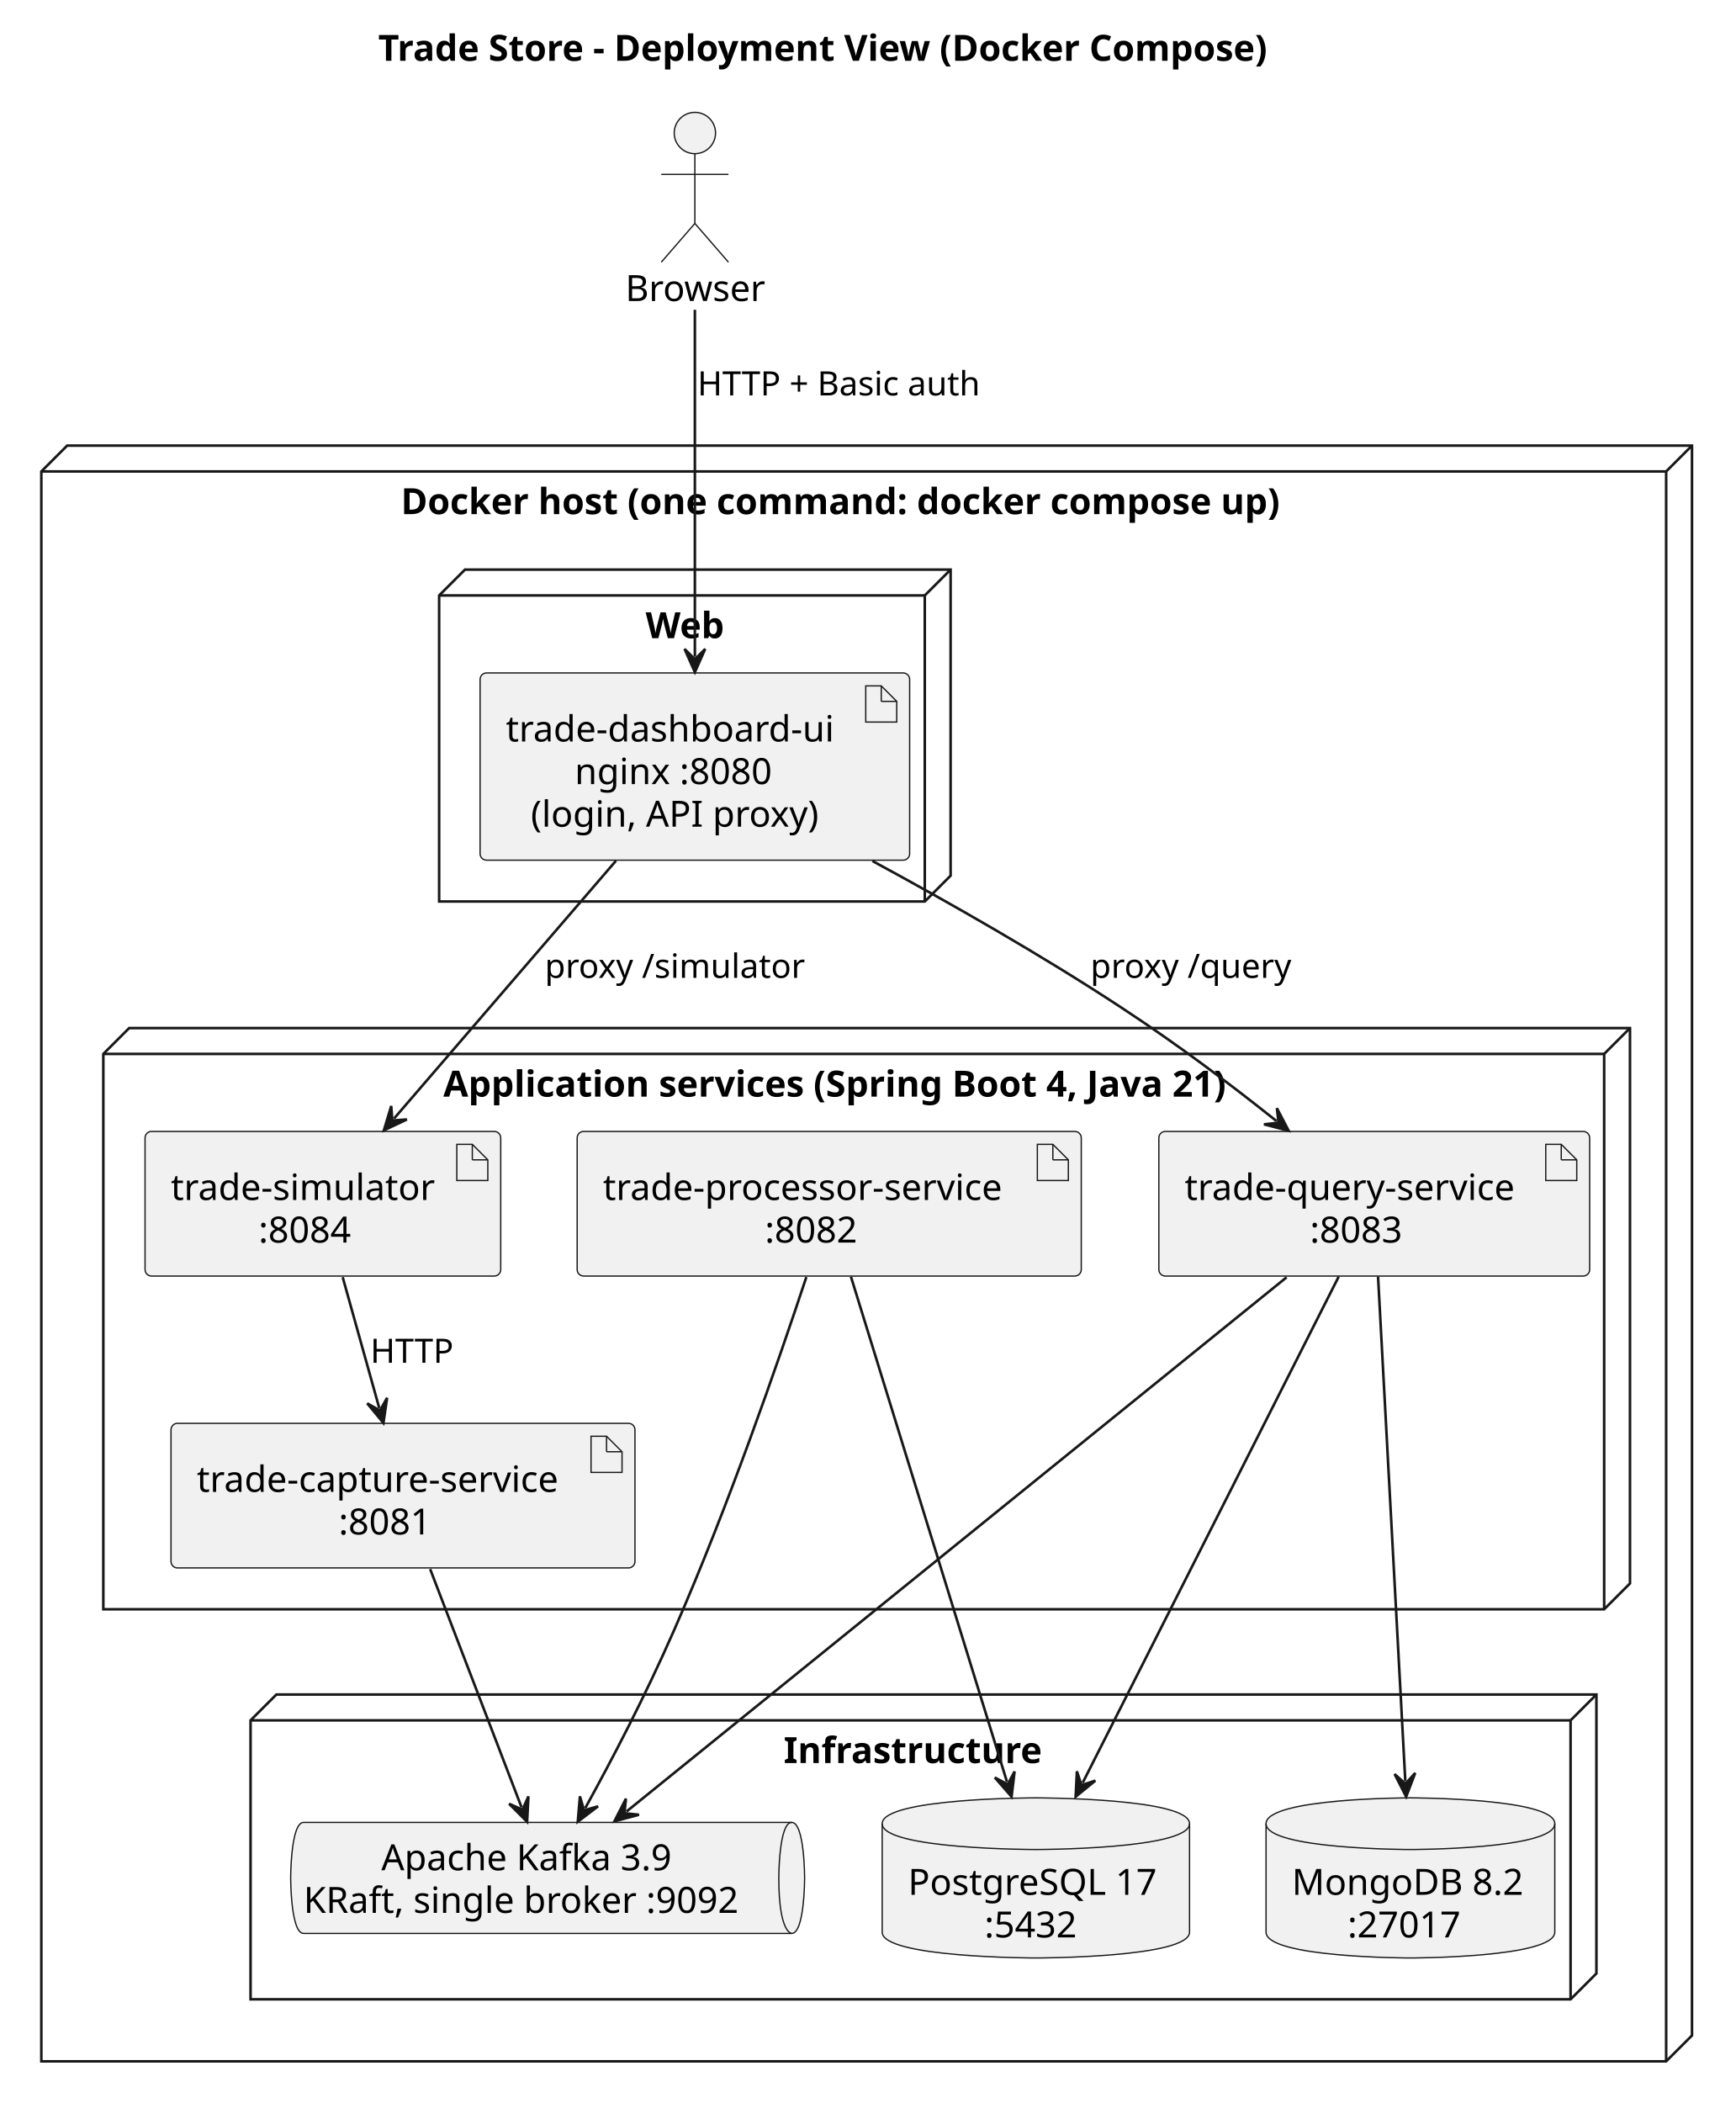
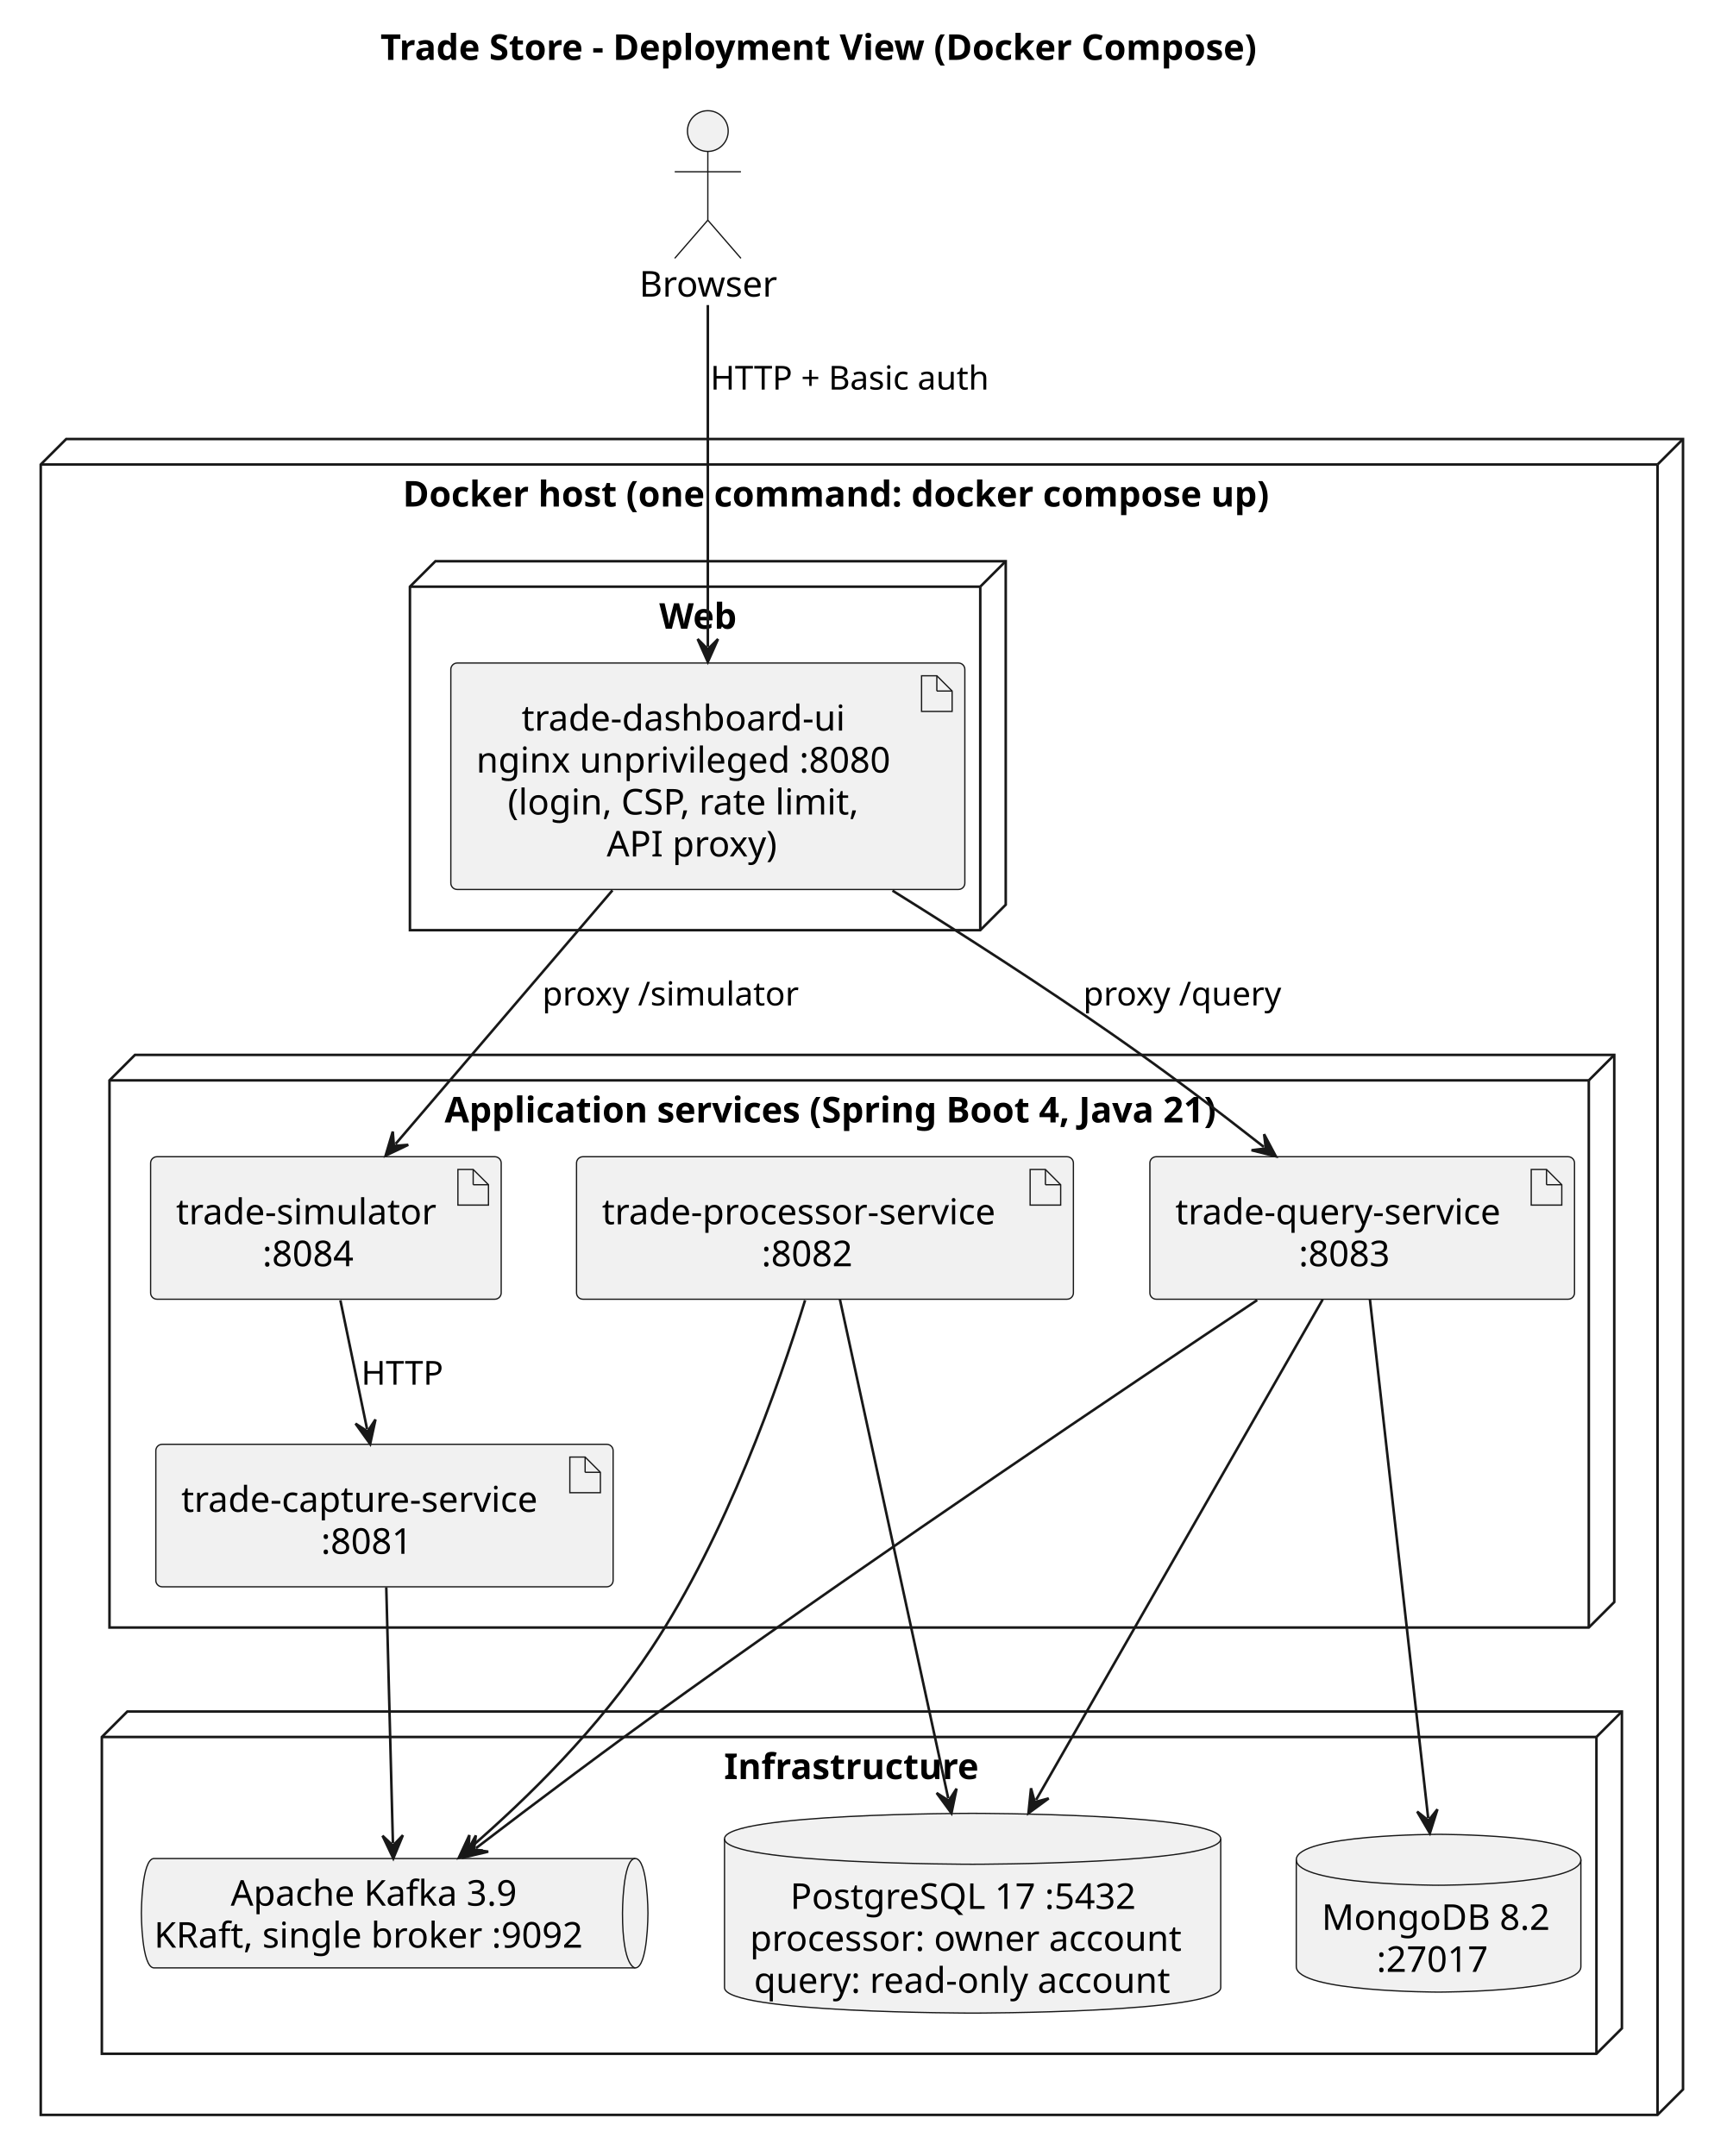
- <svg xmlns="http://www.w3.org/2000/svg" contentStyleType="text/css" height="814px" preserveAspectRatio="none" style="width:672px;height:814px;background:#FFFFFF;" version="1.1" viewBox="0 0 672 814" width="672px" zoomAndPan="magnify">
+ <svg xmlns="http://www.w3.org/2000/svg" contentStyleType="text/css" height="847px" preserveAspectRatio="none" style="width:678px;height:847px;background:#FFFFFF;" version="1.1" viewBox="0 0 678 847" width="678px" zoomAndPan="magnify">
  <defs />
  <g>
-     <text fill="#000000" font-family="sans-serif" font-size="14" font-weight="bold" lengthAdjust="spacing" textLength="365.169" x="146.416" y="23.535">Trade Store - Deployment View (Docker Compose)</text>
+     <text fill="#000000" font-family="sans-serif" font-size="14" font-weight="bold" lengthAdjust="spacing" textLength="365.169" x="149.416" y="23.535">Trade Store - Deployment View (Docker Compose)</text>
    <g id="cluster_host">
-       <polygon fill="none" points="16,182.478,26,172.478,655,172.478,655,787.868,645,797.868,16,797.868,16,182.478" style="stroke:#181818;stroke-width:1;" />
-       <line style="stroke:#181818;stroke-width:1;" x1="645" x2="655" y1="182.478" y2="172.478" />
-       <line style="stroke:#181818;stroke-width:1;" x1="16" x2="645" y1="182.478" y2="182.478" />
-       <line style="stroke:#181818;stroke-width:1;" x1="645" x2="645" y1="182.478" y2="797.868" />
-       <text fill="#000000" font-family="sans-serif" font-size="14" font-weight="bold" lengthAdjust="spacing" textLength="352.625" x="155.188" y="199.013">Docker host (one command: docker compose up)</text>
+       <polygon fill="none" points="16,182.478,26,172.478,661,172.478,661,820.848,651,830.848,16,830.848,16,182.478" style="stroke:#181818;stroke-width:1;" />
+       <line style="stroke:#181818;stroke-width:1;" x1="651" x2="661" y1="182.478" y2="172.478" />
+       <line style="stroke:#181818;stroke-width:1;" x1="16" x2="651" y1="182.478" y2="182.478" />
+       <line style="stroke:#181818;stroke-width:1;" x1="651" x2="651" y1="182.478" y2="830.848" />
+       <text fill="#000000" font-family="sans-serif" font-size="14" font-weight="bold" lengthAdjust="spacing" textLength="352.625" x="158.188" y="199.013">Docker host (one command: docker compose up)</text>
    </g>
    <g id="cluster_web">
-       <polygon fill="none" points="170,230.478,180,220.478,368,220.478,368,338.938,358,348.938,170,348.938,170,230.478" style="stroke:#181818;stroke-width:1;" />
-       <line style="stroke:#181818;stroke-width:1;" x1="358" x2="368" y1="230.478" y2="220.478" />
-       <line style="stroke:#181818;stroke-width:1;" x1="170" x2="358" y1="230.478" y2="230.478" />
-       <line style="stroke:#181818;stroke-width:1;" x1="358" x2="358" y1="230.478" y2="348.938" />
-       <text fill="#000000" font-family="sans-serif" font-size="14" font-weight="bold" lengthAdjust="spacing" textLength="30.133" x="249.934" y="247.013">Web</text>
+       <polygon fill="none" points="161,230.478,171,220.478,395,220.478,395,355.428,385,365.428,161,365.428,161,230.478" style="stroke:#181818;stroke-width:1;" />
+       <line style="stroke:#181818;stroke-width:1;" x1="385" x2="395" y1="230.478" y2="220.478" />
+       <line style="stroke:#181818;stroke-width:1;" x1="161" x2="385" y1="230.478" y2="230.478" />
+       <line style="stroke:#181818;stroke-width:1;" x1="385" x2="385" y1="230.478" y2="365.428" />
+       <text fill="#000000" font-family="sans-serif" font-size="14" font-weight="bold" lengthAdjust="spacing" textLength="30.133" x="258.934" y="247.013">Web</text>
    </g>
    <g id="cluster_apps">
-       <polygon fill="none" points="40,407.938,50,397.938,631,397.938,631,612.888,621,622.888,40,622.888,40,407.938" style="stroke:#181818;stroke-width:1;" />
-       <line style="stroke:#181818;stroke-width:1;" x1="621" x2="631" y1="407.938" y2="397.938" />
-       <line style="stroke:#181818;stroke-width:1;" x1="40" x2="621" y1="407.938" y2="407.938" />
-       <line style="stroke:#181818;stroke-width:1;" x1="621" x2="621" y1="407.938" y2="622.888" />
-       <text fill="#000000" font-family="sans-serif" font-size="14" font-weight="bold" lengthAdjust="spacing" textLength="319.772" x="171.614" y="424.473">Application services (Spring Boot 4, Java 21)</text>
+       <polygon fill="none" points="43,424.428,53,414.428,634,414.428,634,629.388,624,639.388,43,639.388,43,424.428" style="stroke:#181818;stroke-width:1;" />
+       <line style="stroke:#181818;stroke-width:1;" x1="624" x2="634" y1="424.428" y2="414.428" />
+       <line style="stroke:#181818;stroke-width:1;" x1="43" x2="624" y1="424.428" y2="424.428" />
+       <line style="stroke:#181818;stroke-width:1;" x1="624" x2="624" y1="424.428" y2="639.388" />
+       <text fill="#000000" font-family="sans-serif" font-size="14" font-weight="bold" lengthAdjust="spacing" textLength="319.772" x="174.614" y="440.963">Application services (Spring Boot 4, Java 21)</text>
    </g>
    <g id="cluster_infra">
-       <polygon fill="none" points="97,665.888,107,655.888,618,655.888,618,763.868,608,773.868,97,773.868,97,665.888" style="stroke:#181818;stroke-width:1;" />
-       <line style="stroke:#181818;stroke-width:1;" x1="608" x2="618" y1="665.888" y2="655.888" />
-       <line style="stroke:#181818;stroke-width:1;" x1="97" x2="608" y1="665.888" y2="665.888" />
-       <line style="stroke:#181818;stroke-width:1;" x1="608" x2="608" y1="665.888" y2="773.868" />
-       <text fill="#000000" font-family="sans-serif" font-size="14" font-weight="bold" lengthAdjust="spacing" textLength="100.269" x="303.365" y="682.423">Infrastructure</text>
+       <polygon fill="none" points="40,682.388,50,672.388,637,672.388,637,796.848,627,806.848,40,806.848,40,682.388" style="stroke:#181818;stroke-width:1;" />
+       <line style="stroke:#181818;stroke-width:1;" x1="627" x2="637" y1="682.388" y2="672.388" />
+       <line style="stroke:#181818;stroke-width:1;" x1="40" x2="627" y1="682.388" y2="682.388" />
+       <line style="stroke:#181818;stroke-width:1;" x1="627" x2="627" y1="682.388" y2="806.848" />
+       <text fill="#000000" font-family="sans-serif" font-size="14" font-weight="bold" lengthAdjust="spacing" textLength="100.269" x="284.365" y="698.923">Infrastructure</text>
    </g>
    <g id="elem_ui">
-       <rect fill="#F1F1F1" height="72.465" rx="2.5" ry="2.5" style="stroke:#181818;stroke-width:0.5;" width="166.295" x="185.85" y="260.478" />
-       <polygon fill="#F1F1F1" points="335.145,265.478,335.145,279.478,347.145,279.478,347.145,271.478,341.145,265.478,335.145,265.478" style="stroke:#181818;stroke-width:0.5;" />
-       <line style="stroke:#181818;stroke-width:0.5;" x1="341.145" x2="341.145" y1="265.478" y2="271.478" />
-       <line style="stroke:#181818;stroke-width:0.5;" x1="347.145" x2="341.145" y1="271.478" y2="271.478" />
-       <text fill="#000000" font-family="sans-serif" font-size="14" lengthAdjust="spacing" textLength="136.295" x="195.85" y="287.013">trade-dashboard-ui</text>
-       <text fill="#000000" font-family="sans-serif" font-size="14" lengthAdjust="spacing" textLength="83.009" x="222.493" y="303.502">nginx :8080</text>
-       <text fill="#000000" font-family="sans-serif" font-size="14" lengthAdjust="spacing" textLength="116.977" x="205.509" y="319.99">(login, API proxy)</text>
+       <rect fill="#F1F1F1" height="88.953" rx="2.5" ry="2.5" style="stroke:#181818;stroke-width:0.5;" width="201.883" x="177.06" y="260.478" />
+       <polygon fill="#F1F1F1" points="361.943,265.478,361.943,279.478,373.943,279.478,373.943,271.478,367.943,265.478,361.943,265.478" style="stroke:#181818;stroke-width:0.5;" />
+       <line style="stroke:#181818;stroke-width:0.5;" x1="367.943" x2="367.943" y1="265.478" y2="271.478" />
+       <line style="stroke:#181818;stroke-width:0.5;" x1="373.943" x2="367.943" y1="271.478" y2="271.478" />
+       <text fill="#000000" font-family="sans-serif" font-size="14" lengthAdjust="spacing" textLength="136.295" x="204.854" y="287.013">trade-dashboard-ui</text>
+       <text fill="#000000" font-family="sans-serif" font-size="14" lengthAdjust="spacing" textLength="171.883" x="187.06" y="303.502">nginx unprivileged :8080</text>
+       <text fill="#000000" font-family="sans-serif" font-size="14" lengthAdjust="spacing" textLength="147.15" x="199.426" y="319.99">(login, CSP, rate limit,</text>
+       <text fill="#000000" font-family="sans-serif" font-size="14" lengthAdjust="spacing" textLength="69.453" x="238.275" y="336.478">API proxy)</text>
    </g>
    <g id="elem_capture">
-       <rect fill="#F1F1F1" height="55.977" rx="2.5" ry="2.5" style="stroke:#181818;stroke-width:0.5;" width="179.605" x="66.2" y="550.918" />
-       <polygon fill="#F1F1F1" points="228.804,555.918,228.804,569.918,240.804,569.918,240.804,561.918,234.804,555.918,228.804,555.918" style="stroke:#181818;stroke-width:0.5;" />
-       <line style="stroke:#181818;stroke-width:0.5;" x1="234.804" x2="234.804" y1="555.918" y2="561.918" />
-       <line style="stroke:#181818;stroke-width:0.5;" x1="240.804" x2="234.804" y1="561.918" y2="561.918" />
-       <text fill="#000000" font-family="sans-serif" font-size="14" lengthAdjust="spacing" textLength="149.605" x="76.2" y="577.453">trade-capture-service</text>
-       <text fill="#000000" font-family="sans-serif" font-size="14" lengthAdjust="spacing" textLength="39.84" x="131.082" y="593.942">:8081</text>
+       <rect fill="#F1F1F1" height="55.977" rx="2.5" ry="2.5" style="stroke:#181818;stroke-width:0.5;" width="179.605" x="61.2" y="567.408" />
+       <polygon fill="#F1F1F1" points="223.804,572.408,223.804,586.408,235.804,586.408,235.804,578.408,229.804,572.408,223.804,572.408" style="stroke:#181818;stroke-width:0.5;" />
+       <line style="stroke:#181818;stroke-width:0.5;" x1="229.804" x2="229.804" y1="572.408" y2="578.408" />
+       <line style="stroke:#181818;stroke-width:0.5;" x1="235.804" x2="229.804" y1="578.408" y2="578.408" />
+       <text fill="#000000" font-family="sans-serif" font-size="14" lengthAdjust="spacing" textLength="149.605" x="71.2" y="593.943">trade-capture-service</text>
+       <text fill="#000000" font-family="sans-serif" font-size="14" lengthAdjust="spacing" textLength="39.84" x="126.082" y="610.432">:8081</text>
    </g>
    <g id="elem_processor">
-       <rect fill="#F1F1F1" height="55.977" rx="2.5" ry="2.5" style="stroke:#181818;stroke-width:0.5;" width="195.149" x="223.43" y="437.938" />
-       <polygon fill="#F1F1F1" points="401.579,442.938,401.579,456.938,413.579,456.938,413.579,448.938,407.579,442.938,401.579,442.938" style="stroke:#181818;stroke-width:0.5;" />
-       <line style="stroke:#181818;stroke-width:0.5;" x1="407.579" x2="407.579" y1="442.938" y2="448.938" />
-       <line style="stroke:#181818;stroke-width:0.5;" x1="413.579" x2="407.579" y1="448.938" y2="448.938" />
-       <text fill="#000000" font-family="sans-serif" font-size="14" lengthAdjust="spacing" textLength="165.149" x="233.43" y="464.473">trade-processor-service</text>
-       <text fill="#000000" font-family="sans-serif" font-size="14" lengthAdjust="spacing" textLength="39.84" x="296.085" y="480.962">:8082</text>
+       <rect fill="#F1F1F1" height="55.977" rx="2.5" ry="2.5" style="stroke:#181818;stroke-width:0.5;" width="195.149" x="226.43" y="454.428" />
+       <polygon fill="#F1F1F1" points="404.579,459.428,404.579,473.428,416.579,473.428,416.579,465.428,410.579,459.428,404.579,459.428" style="stroke:#181818;stroke-width:0.5;" />
+       <line style="stroke:#181818;stroke-width:0.5;" x1="410.579" x2="410.579" y1="459.428" y2="465.428" />
+       <line style="stroke:#181818;stroke-width:0.5;" x1="416.579" x2="410.579" y1="465.428" y2="465.428" />
+       <text fill="#000000" font-family="sans-serif" font-size="14" lengthAdjust="spacing" textLength="165.149" x="236.43" y="480.963">trade-processor-service</text>
+       <text fill="#000000" font-family="sans-serif" font-size="14" lengthAdjust="spacing" textLength="39.84" x="299.085" y="497.452">:8082</text>
    </g>
    <g id="elem_query">
-       <rect fill="#F1F1F1" height="55.977" rx="2.5" ry="2.5" style="stroke:#181818;stroke-width:0.5;" width="166.78" x="448.61" y="437.938" />
-       <polygon fill="#F1F1F1" points="598.39,442.938,598.39,456.938,610.39,456.938,610.39,448.938,604.39,442.938,598.39,442.938" style="stroke:#181818;stroke-width:0.5;" />
-       <line style="stroke:#181818;stroke-width:0.5;" x1="604.39" x2="604.39" y1="442.938" y2="448.938" />
-       <line style="stroke:#181818;stroke-width:0.5;" x1="610.39" x2="604.39" y1="448.938" y2="448.938" />
-       <text fill="#000000" font-family="sans-serif" font-size="14" lengthAdjust="spacing" textLength="136.78" x="458.61" y="464.473">trade-query-service</text>
-       <text fill="#000000" font-family="sans-serif" font-size="14" lengthAdjust="spacing" textLength="39.84" x="507.08" y="480.962">:8083</text>
+       <rect fill="#F1F1F1" height="55.977" rx="2.5" ry="2.5" style="stroke:#181818;stroke-width:0.5;" width="166.78" x="451.61" y="454.428" />
+       <polygon fill="#F1F1F1" points="601.39,459.428,601.39,473.428,613.39,473.428,613.39,465.428,607.39,459.428,601.39,459.428" style="stroke:#181818;stroke-width:0.5;" />
+       <line style="stroke:#181818;stroke-width:0.5;" x1="607.39" x2="607.39" y1="459.428" y2="465.428" />
+       <line style="stroke:#181818;stroke-width:0.5;" x1="613.39" x2="607.39" y1="465.428" y2="465.428" />
+       <text fill="#000000" font-family="sans-serif" font-size="14" lengthAdjust="spacing" textLength="136.78" x="461.61" y="480.963">trade-query-service</text>
+       <text fill="#000000" font-family="sans-serif" font-size="14" lengthAdjust="spacing" textLength="39.84" x="510.08" y="497.452">:8083</text>
    </g>
    <g id="elem_sim">
-       <rect fill="#F1F1F1" height="55.977" rx="2.5" ry="2.5" style="stroke:#181818;stroke-width:0.5;" width="137.693" x="56.15" y="437.938" />
-       <polygon fill="#F1F1F1" points="176.843,442.938,176.843,456.938,188.843,456.938,188.843,448.938,182.843,442.938,176.843,442.938" style="stroke:#181818;stroke-width:0.5;" />
-       <line style="stroke:#181818;stroke-width:0.5;" x1="182.843" x2="182.843" y1="442.938" y2="448.938" />
-       <line style="stroke:#181818;stroke-width:0.5;" x1="188.843" x2="182.843" y1="448.938" y2="448.938" />
-       <text fill="#000000" font-family="sans-serif" font-size="14" lengthAdjust="spacing" textLength="107.693" x="66.15" y="464.473">trade-simulator</text>
-       <text fill="#000000" font-family="sans-serif" font-size="14" lengthAdjust="spacing" textLength="39.84" x="100.077" y="480.962">:8084</text>
+       <rect fill="#F1F1F1" height="55.977" rx="2.5" ry="2.5" style="stroke:#181818;stroke-width:0.5;" width="137.693" x="59.15" y="454.428" />
+       <polygon fill="#F1F1F1" points="179.843,459.428,179.843,473.428,191.843,473.428,191.843,465.428,185.843,459.428,179.843,459.428" style="stroke:#181818;stroke-width:0.5;" />
+       <line style="stroke:#181818;stroke-width:0.5;" x1="185.843" x2="185.843" y1="459.428" y2="465.428" />
+       <line style="stroke:#181818;stroke-width:0.5;" x1="191.843" x2="185.843" y1="465.428" y2="465.428" />
+       <text fill="#000000" font-family="sans-serif" font-size="14" lengthAdjust="spacing" textLength="107.693" x="69.15" y="480.963">trade-simulator</text>
+       <text fill="#000000" font-family="sans-serif" font-size="14" lengthAdjust="spacing" textLength="39.84" x="103.077" y="497.452">:8084</text>
    </g>
    <g id="elem_kafka">
-       <path d="M117.52,705.388 L306.485,705.388 C311.485,705.388 311.485,726.877 311.485,726.877 C311.485,726.877 311.485,748.365 306.485,748.365 L117.52,748.365 C112.52,748.365 112.52,726.877 112.52,726.877 C112.52,726.877 112.52,705.388 117.52,705.388 " fill="#F1F1F1" style="stroke:#181818;stroke-width:0.5;" />
-       <path d="M306.485,705.388 C301.485,705.388 301.485,726.877 301.485,726.877 C301.485,748.365 306.485,748.365 306.485,748.365 " fill="none" style="stroke:#181818;stroke-width:0.5;" />
-       <text fill="#000000" font-family="sans-serif" font-size="14" lengthAdjust="spacing" textLength="118.788" x="147.608" y="723.923">Apache Kafka 3.9</text>
-       <text fill="#000000" font-family="sans-serif" font-size="14" lengthAdjust="spacing" textLength="178.965" x="117.52" y="740.412">KRaft, single broker :9092</text>
+       <path d="M60.52,730.128 L249.485,730.128 C254.485,730.128 254.485,751.617 254.485,751.617 C254.485,751.617 254.485,773.105 249.485,773.105 L60.52,773.105 C55.52,773.105 55.52,751.617 55.52,751.617 C55.52,751.617 55.52,730.128 60.52,730.128 " fill="#F1F1F1" style="stroke:#181818;stroke-width:0.5;" />
+       <path d="M249.485,730.128 C244.485,730.128 244.485,751.617 244.485,751.617 C244.485,773.105 249.485,773.105 249.485,773.105 " fill="none" style="stroke:#181818;stroke-width:0.5;" />
+       <text fill="#000000" font-family="sans-serif" font-size="14" lengthAdjust="spacing" textLength="118.788" x="90.608" y="748.663">Apache Kafka 3.9</text>
+       <text fill="#000000" font-family="sans-serif" font-size="14" lengthAdjust="spacing" textLength="178.965" x="60.52" y="765.152">KRaft, single broker :9092</text>
    </g>
    <g id="elem_pg">
-       <path d="M341.51,705.888 C341.51,695.888 401.002,695.888 401.002,695.888 C401.002,695.888 460.494,695.888 460.494,705.888 L460.494,747.865 C460.494,757.865 401.002,757.865 401.002,757.865 C401.002,757.865 341.51,757.865 341.51,747.865 L341.51,705.888 " fill="#F1F1F1" style="stroke:#181818;stroke-width:0.5;" />
-       <path d="M341.51,705.888 C341.51,715.888 401.002,715.888 401.002,715.888 C401.002,715.888 460.494,715.888 460.494,705.888 " fill="none" style="stroke:#181818;stroke-width:0.5;" />
-       <text fill="#000000" font-family="sans-serif" font-size="14" lengthAdjust="spacing" textLength="98.984" x="351.51" y="733.423">PostgreSQL 17</text>
-       <text fill="#000000" font-family="sans-serif" font-size="14" lengthAdjust="spacing" textLength="39.84" x="381.082" y="749.912">:5432</text>
+       <path d="M284.55,722.388 C284.55,712.388 381.995,712.388 381.995,712.388 C381.995,712.388 479.441,712.388 479.441,722.388 L479.441,780.853 C479.441,790.853 381.995,790.853 381.995,790.853 C381.995,790.853 284.55,790.853 284.55,780.853 L284.55,722.388 " fill="#F1F1F1" style="stroke:#181818;stroke-width:0.5;" />
+       <path d="M284.55,722.388 C284.55,732.388 381.995,732.388 381.995,732.388 C381.995,732.388 479.441,732.388 479.441,722.388 " fill="none" style="stroke:#181818;stroke-width:0.5;" />
+       <text fill="#000000" font-family="sans-serif" font-size="14" lengthAdjust="spacing" textLength="143.254" x="310.368" y="749.923">PostgreSQL 17 :5432</text>
+       <text fill="#000000" font-family="sans-serif" font-size="14" lengthAdjust="spacing" textLength="174.891" x="294.55" y="766.412">processor: owner account</text>
+       <text fill="#000000" font-family="sans-serif" font-size="14" lengthAdjust="spacing" textLength="171.739" x="296.126" y="782.9">query: read-only account</text>
    </g>
    <g id="elem_mongo">
-       <path d="M490.11,705.888 C490.11,695.888 546,695.888 546,695.888 C546,695.888 601.889,695.888 601.889,705.888 L601.889,747.865 C601.889,757.865 546,757.865 546,757.865 C546,757.865 490.11,757.865 490.11,747.865 L490.11,705.888 " fill="#F1F1F1" style="stroke:#181818;stroke-width:0.5;" />
-       <path d="M490.11,705.888 C490.11,715.888 546,715.888 546,715.888 C546,715.888 601.889,715.888 601.889,705.888 " fill="none" style="stroke:#181818;stroke-width:0.5;" />
-       <text fill="#000000" font-family="sans-serif" font-size="14" lengthAdjust="spacing" textLength="91.779" x="500.11" y="733.423">MongoDB 8.2</text>
-       <text fill="#000000" font-family="sans-serif" font-size="14" lengthAdjust="spacing" textLength="48.692" x="521.654" y="749.912">:27017</text>
+       <path d="M509.11,730.628 C509.11,720.628 565,720.628 565,720.628 C565,720.628 620.889,720.628 620.889,730.628 L620.889,772.605 C620.889,782.605 565,782.605 565,782.605 C565,782.605 509.11,782.605 509.11,772.605 L509.11,730.628 " fill="#F1F1F1" style="stroke:#181818;stroke-width:0.5;" />
+       <path d="M509.11,730.628 C509.11,740.628 565,740.628 565,740.628 C565,740.628 620.889,740.628 620.889,730.628 " fill="none" style="stroke:#181818;stroke-width:0.5;" />
+       <text fill="#000000" font-family="sans-serif" font-size="14" lengthAdjust="spacing" textLength="91.779" x="519.11" y="758.163">MongoDB 8.2</text>
+       <text fill="#000000" font-family="sans-serif" font-size="14" lengthAdjust="spacing" textLength="48.692" x="540.654" y="774.652">:27017</text>
    </g>
    <g id="elem_browser">
-       <ellipse cx="268.997" cy="51.488" fill="#F1F1F1" rx="8" ry="8" style="stroke:#181818;stroke-width:0.5;" />
-       <path d="M268.997,59.488 L268.997,86.488 M255.996,67.488 L281.997,67.488 M268.997,86.488 L255.996,101.488 M268.997,86.488 L281.997,101.488 " fill="none" style="stroke:#181818;stroke-width:0.5;" />
-       <text fill="#000000" font-family="sans-serif" font-size="14" lengthAdjust="spacing" textLength="53.833" x="242.08" y="116.523">Browser</text>
+       <ellipse cx="277.997" cy="51.488" fill="#F1F1F1" rx="8" ry="8" style="stroke:#181818;stroke-width:0.5;" />
+       <path d="M277.997,59.488 L277.997,86.488 M264.997,67.488 L290.997,67.488 M277.997,86.488 L264.997,101.488 M277.997,86.488 L290.997,101.488 " fill="none" style="stroke:#181818;stroke-width:0.5;" />
+       <text fill="#000000" font-family="sans-serif" font-size="14" lengthAdjust="spacing" textLength="53.833" x="251.08" y="116.523">Browser</text>
    </g>
    <g id="link_browser_ui">
-       <path d="M269,119.908 C269,159.518 269,215.388 269,254.178 " fill="none" id="browser-to-ui" style="stroke:#181818;stroke-width:1;" />
-       <polygon fill="#181818" points="269,260.178,273,251.178,269,255.178,265,251.178,269,260.178" style="stroke:#181818;stroke-width:1;" />
-       <text fill="#000000" font-family="sans-serif" font-size="13" lengthAdjust="spacing" textLength="115.731" x="270" y="153.047">HTTP + Basic auth</text>
+       <path d="M278,119.848 C278,158.638 278,213.098 278,254.058 " fill="none" id="browser-to-ui" style="stroke:#181818;stroke-width:1;" />
+       <polygon fill="#181818" points="278,260.058,282,251.058,278,255.058,274,251.058,278,260.058" style="stroke:#181818;stroke-width:1;" />
+       <text fill="#000000" font-family="sans-serif" font-size="13" lengthAdjust="spacing" textLength="115.731" x="279" y="153.047">HTTP + Basic auth</text>
    </g>
    <g id="link_ui_query">
-       <path d="M337.73,333.258 C367.86,349.578 403.28,369.748 434,389.938 C456.38,404.648 475.576,419.131 494.166,433.931 " fill="none" id="ui-to-query" style="stroke:#181818;stroke-width:1;" />
-       <polygon fill="#181818" points="498.86,437.668,494.31,428.933,494.948,434.554,489.327,435.192,498.86,437.668" style="stroke:#181818;stroke-width:1;" />
-       <text fill="#000000" font-family="sans-serif" font-size="13" lengthAdjust="spacing" textLength="82.786" x="422.12" y="378.507">proxy /query</text>
+       <path d="M350.52,349.878 C377.97,366.998 409.27,387.118 437,406.428 C458.8,421.608 477.748,435.976 496.368,450.576 " fill="none" id="ui-to-query" style="stroke:#181818;stroke-width:1;" />
+       <polygon fill="#181818" points="501.09,454.278,496.476,445.577,497.155,451.193,491.539,451.873,501.09,454.278" style="stroke:#181818;stroke-width:1;" />
+       <text fill="#000000" font-family="sans-serif" font-size="13" lengthAdjust="spacing" textLength="82.786" x="425.44" y="394.997">proxy /query</text>
    </g>
    <g id="link_ui_sim">
-       <path d="M238.46,333.168 C211.63,364.328 177.066,404.472 152.526,432.962 " fill="none" id="ui-to-sim" style="stroke:#181818;stroke-width:1;" />
-       <polygon fill="#181818" points="148.61,437.508,157.514,433.3,151.873,433.72,151.453,428.079,148.61,437.508" style="stroke:#181818;stroke-width:1;" />
-       <text fill="#000000" font-family="sans-serif" font-size="13" lengthAdjust="spacing" textLength="106.876" x="210.9" y="378.507">proxy /simulator</text>
+       <path d="M240.54,349.778 C212.59,382.468 179.189,421.548 155.349,449.428 " fill="none" id="ui-to-sim" style="stroke:#181818;stroke-width:1;" />
+       <polygon fill="#181818" points="151.45,453.988,160.339,449.748,154.7,450.188,154.259,444.548,151.45,453.988" style="stroke:#181818;stroke-width:1;" />
+       <text fill="#000000" font-family="sans-serif" font-size="13" lengthAdjust="spacing" textLength="106.876" x="212.98" y="394.997">proxy /simulator</text>
    </g>
    <g id="link_sim_capture">
-       <path d="M132.66,494.358 C137.47,511.558 142.025,527.87 146.815,545.01 " fill="none" id="sim-to-capture" style="stroke:#181818;stroke-width:1;" />
-       <polygon fill="#181818" points="148.43,550.788,149.86,541.044,147.084,545.973,142.155,543.197,148.43,550.788" style="stroke:#181818;stroke-width:1;" />
-       <text fill="#000000" font-family="sans-serif" font-size="13" lengthAdjust="spacing" textLength="33.179" x="143.36" y="527.487">HTTP</text>
+       <path d="M133.69,510.848 C137.25,528.048 140.613,544.263 144.163,561.403 " fill="none" id="sim-to-capture" style="stroke:#181818;stroke-width:1;" />
+       <polygon fill="#181818" points="145.38,567.278,147.471,557.654,144.366,562.382,139.638,559.277,145.38,567.278" style="stroke:#181818;stroke-width:1;" />
+       <text fill="#000000" font-family="sans-serif" font-size="13" lengthAdjust="spacing" textLength="33.179" x="141.88" y="543.977">HTTP</text>
    </g>
    <g id="link_capture_kafka">
-       <path d="M166.53,607.358 C177.43,635.768 192.06,673.907 201.9,699.547 " fill="none" id="capture-to-kafka" style="stroke:#181818;stroke-width:1;" />
-       <polygon fill="#181818" points="204.05,705.148,204.56,695.313,202.258,700.48,197.091,698.179,204.05,705.148" style="stroke:#181818;stroke-width:1;" />
+       <path d="M151.71,623.608 C152.5,654.048 153.605,696.67 154.315,724.08 " fill="none" id="capture-to-kafka" style="stroke:#181818;stroke-width:1;" />
+       <polygon fill="#181818" points="154.47,730.078,158.236,720.978,154.34,725.08,150.238,721.185,154.47,730.078" style="stroke:#181818;stroke-width:1;" />
    </g>
    <g id="link_processor_kafka">
-       <path d="M312.15,494.318 C301.26,527.218 281.65,583.848 261,630.888 C249.52,657.058 237.012,680.861 226.561,699.861 " fill="none" id="processor-to-kafka" style="stroke:#181818;stroke-width:1;" />
-       <polygon fill="#181818" points="223.67,705.118,231.512,699.16,226.08,700.737,224.502,695.305,223.67,705.118" style="stroke:#181818;stroke-width:1;" />
+       <path d="M316.19,510.808 C305.75,544.688 285.13,603.288 256,647.388 C234.72,679.598 207.013,706.476 184.713,725.916 " fill="none" id="processor-to-kafka" style="stroke:#181818;stroke-width:1;" />
+       <polygon fill="#181818" points="180.19,729.858,189.603,726.959,183.959,726.573,184.346,720.929,180.19,729.858" style="stroke:#181818;stroke-width:1;" />
    </g>
    <g id="link_query_kafka">
-       <path d="M498.06,494.398 C433.72,546.458 299.974,654.684 242.504,701.194 " fill="none" id="query-to-kafka" style="stroke:#181818;stroke-width:1;" />
-       <polygon fill="#181818" points="237.84,704.968,247.352,702.416,241.727,701.823,242.32,696.197,237.84,704.968" style="stroke:#181818;stroke-width:1;" />
+       <path d="M493.75,510.768 C441.3,545.728 348.14,608.448 270,664.388 C239.56,686.168 210.078,708.386 186.938,726.066 " fill="none" id="query-to-kafka" style="stroke:#181818;stroke-width:1;" />
+       <polygon fill="#181818" points="182.17,729.708,191.75,727.423,186.143,726.673,186.893,721.066,182.17,729.708" style="stroke:#181818;stroke-width:1;" />
    </g>
    <g id="link_processor_pg">
-       <path d="M329.41,494.148 C344.45,542.848 374.088,638.786 389.828,689.716 " fill="none" id="processor-to-pg" style="stroke:#181818;stroke-width:1;" />
-       <polygon fill="#181818" points="391.6,695.448,392.764,685.668,390.124,690.671,385.121,688.031,391.6,695.448" style="stroke:#181818;stroke-width:1;" />
+       <path d="M329.88,510.508 C340.25,558.268 360.527,651.715 372.417,706.465 " fill="none" id="processor-to-pg" style="stroke:#181818;stroke-width:1;" />
+       <polygon fill="#181818" points="373.69,712.328,375.689,702.684,372.629,707.442,367.871,704.382,373.69,712.328" style="stroke:#181818;stroke-width:1;" />
    </g>
    <g id="link_query_pg">
-       <path d="M518.23,494.148 C493.59,542.848 444.868,639.164 419.108,690.094 " fill="none" id="query-to-pg" style="stroke:#181818;stroke-width:1;" />
-       <polygon fill="#181818" points="416.4,695.448,424.031,689.222,418.657,690.986,416.893,685.612,416.4,695.448" style="stroke:#181818;stroke-width:1;" />
+       <path d="M519.49,510.508 C492.14,558.268 438.261,652.371 406.911,707.121 " fill="none" id="query-to-pg" style="stroke:#181818;stroke-width:1;" />
+       <polygon fill="#181818" points="403.93,712.328,411.873,706.506,406.414,707.989,404.931,702.53,403.93,712.328" style="stroke:#181818;stroke-width:1;" />
    </g>
    <g id="link_query_mongo">
-       <path d="M533.47,494.148 C536.1,542.848 541.277,638.527 544.027,689.457 " fill="none" id="query-to-mongo" style="stroke:#181818;stroke-width:1;" />
-       <polygon fill="#181818" points="544.35,695.448,547.859,686.246,544.08,690.456,539.871,686.677,544.35,695.448" style="stroke:#181818;stroke-width:1;" />
+       <path d="M538.04,510.508 C543.67,560.658 555.011,661.666 560.911,714.226 " fill="none" id="query-to-mongo" style="stroke:#181818;stroke-width:1;" />
+       <polygon fill="#181818" points="561.58,720.188,564.551,710.798,561.022,715.22,556.601,711.691,561.58,720.188" style="stroke:#181818;stroke-width:1;" />
    </g>
  </g>
</svg>
